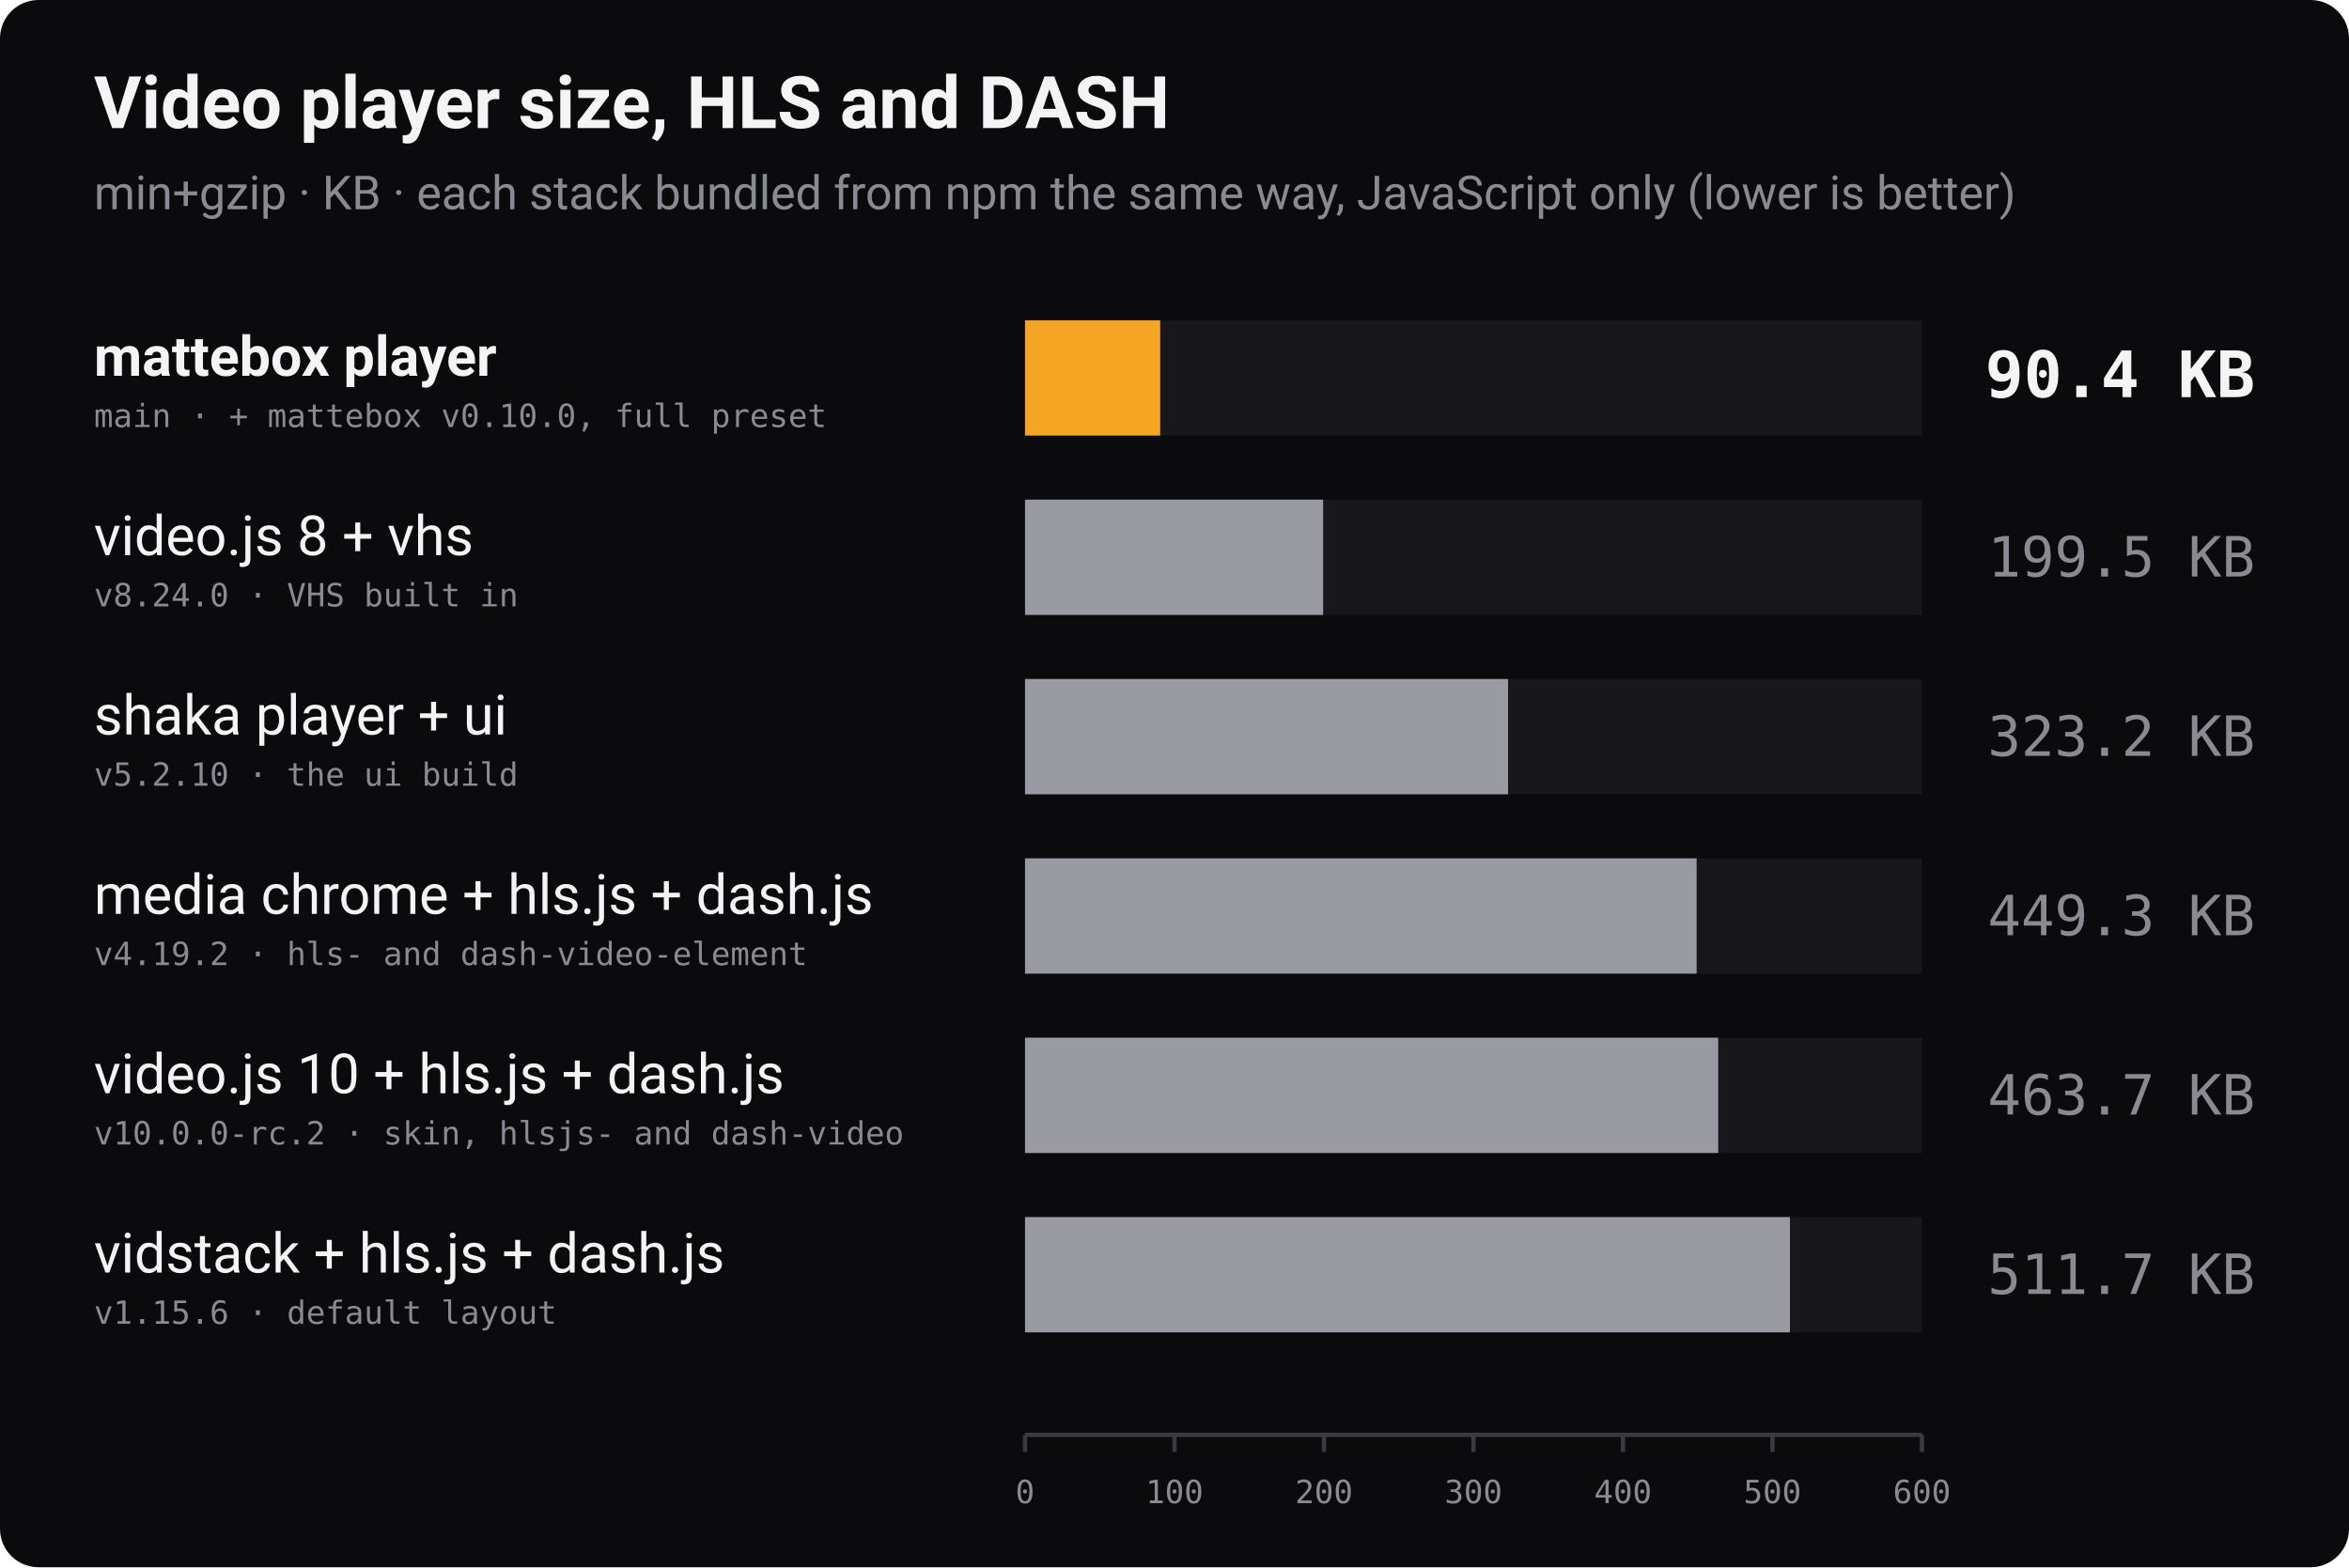
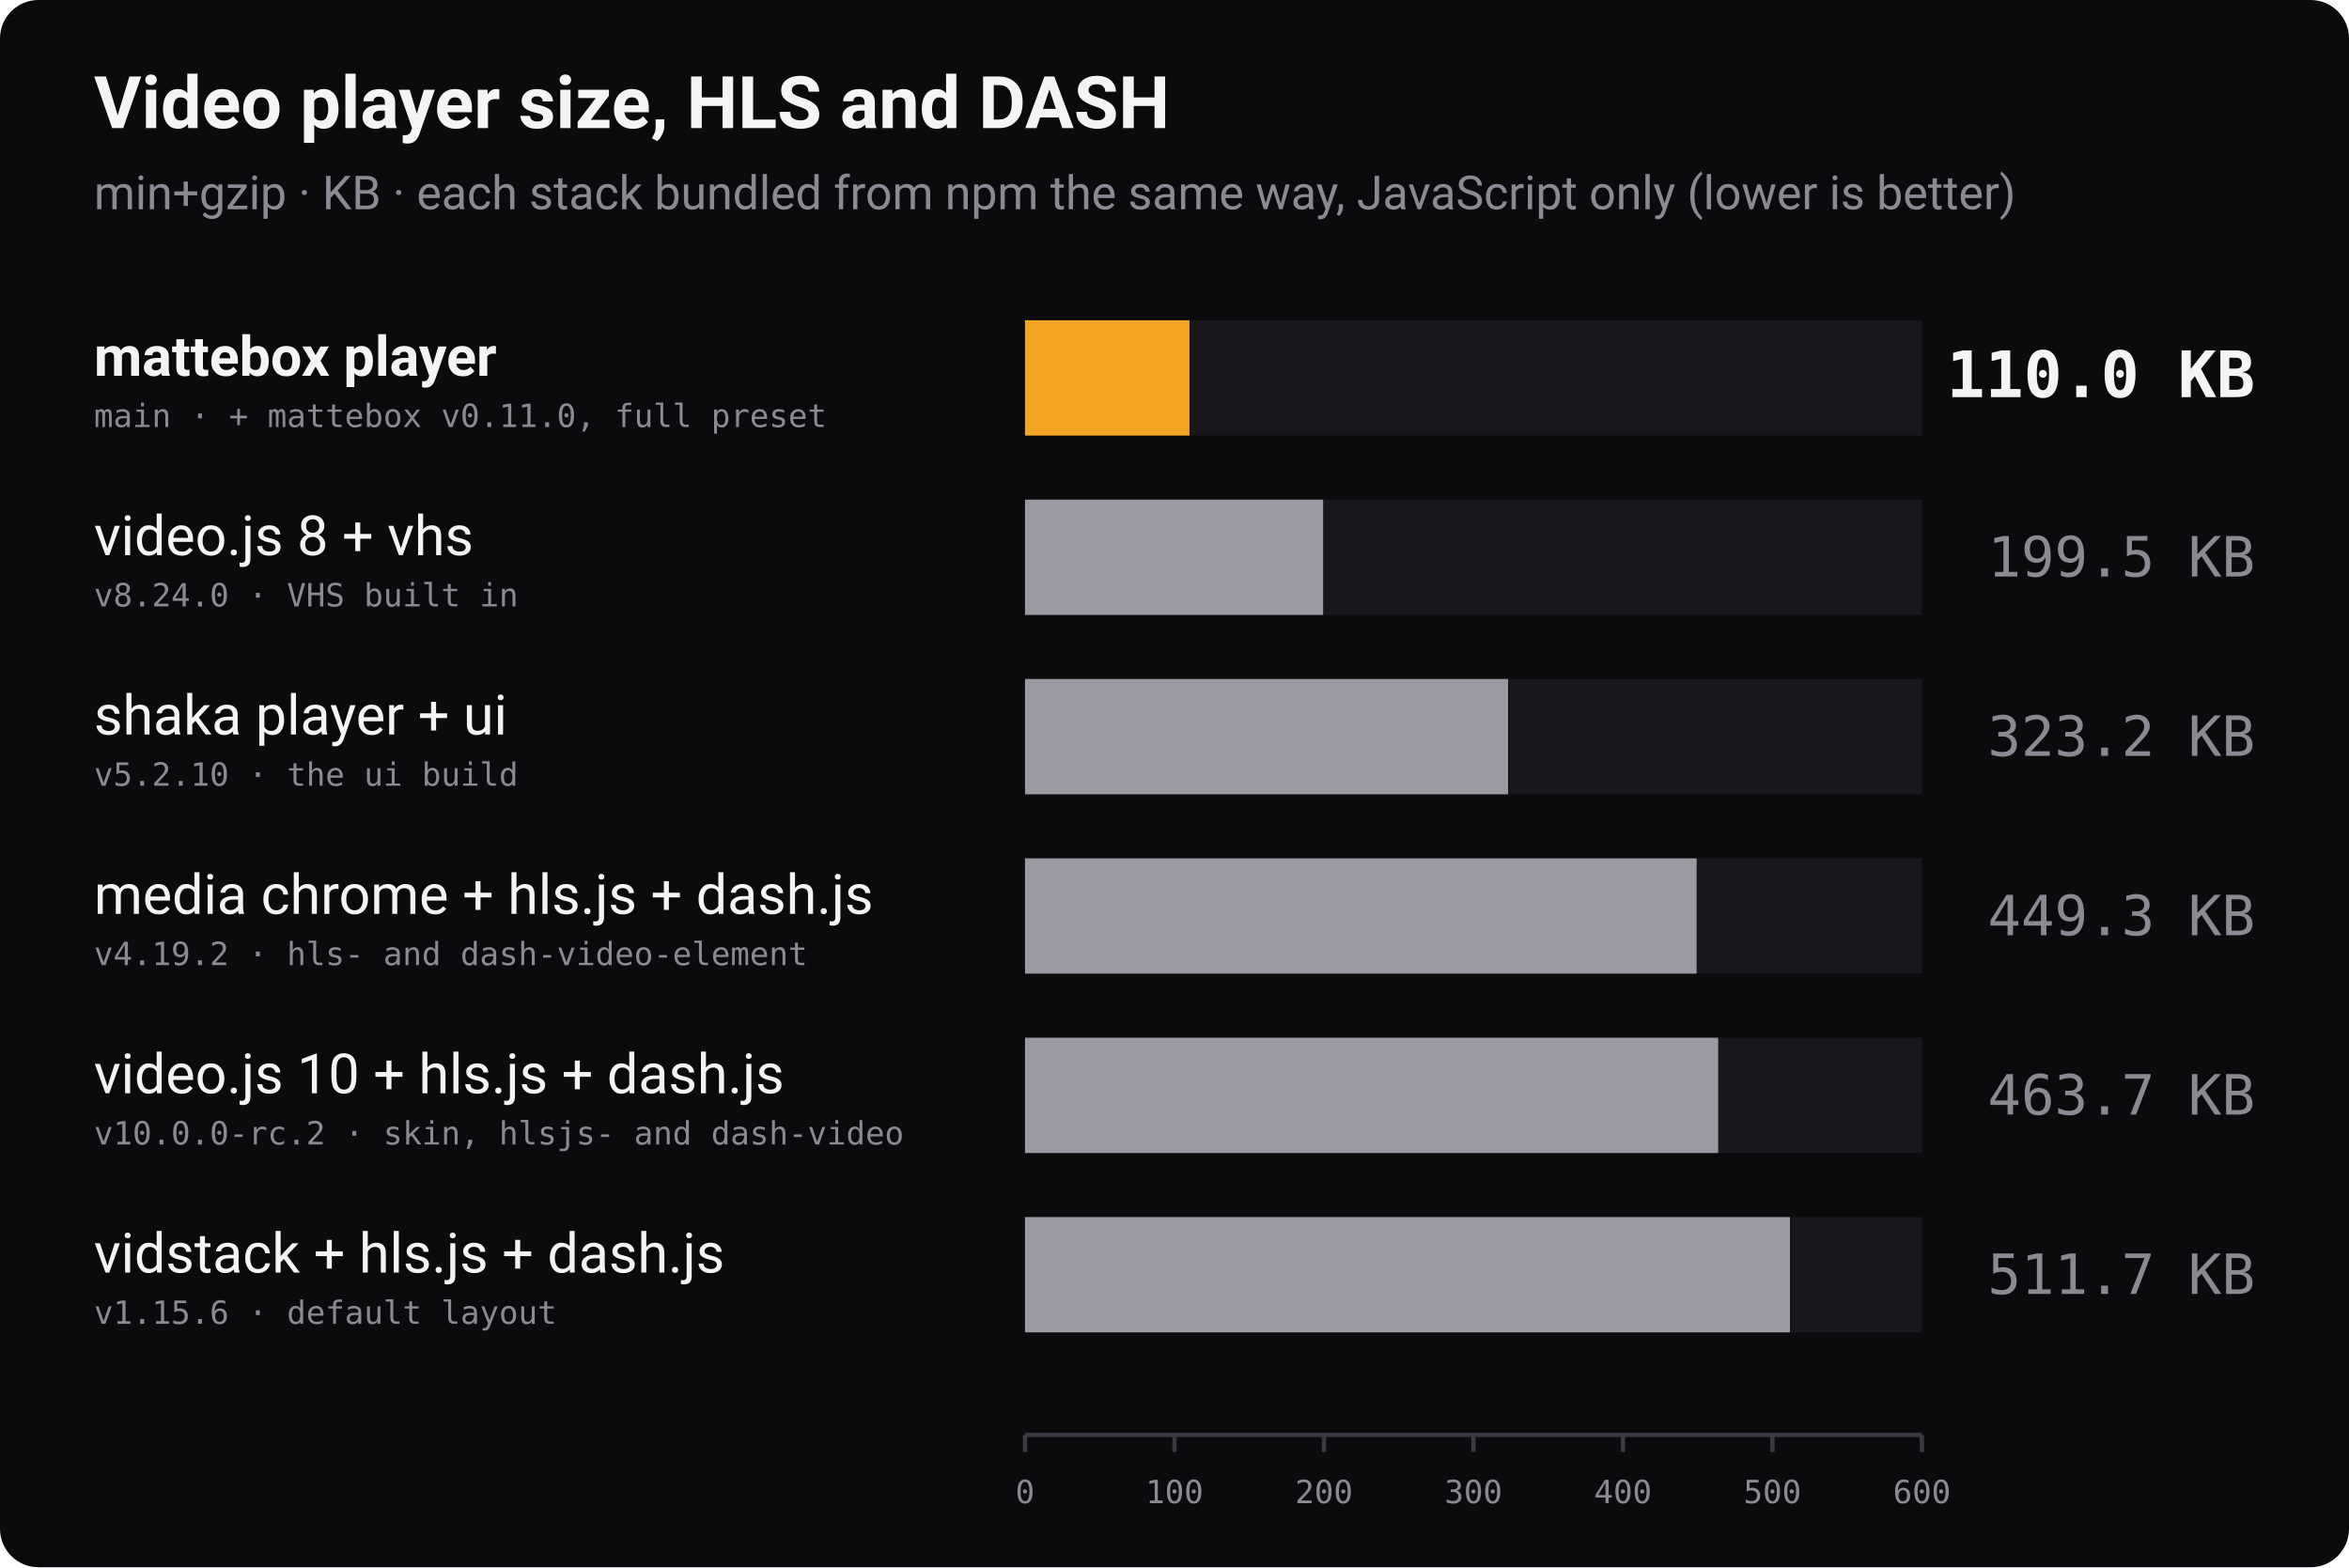
<svg xmlns="http://www.w3.org/2000/svg" width="1100" height="734" viewBox="0 0 1100 734" role="img" aria-label="Bundle size of video players with HLS and DASH playback, min+gzip, lower is better">
  <rect width="1100" height="734" rx="18" fill="#0b0b0d" />
  <text x="44" y="60" font-family="-apple-system, 'Segoe UI', Roboto, Helvetica, Arial, sans-serif" font-size="34" font-weight="700" fill="#f4f4f5">Video player size, HLS and DASH</text>
  <text x="44" y="98" font-family="-apple-system, 'Segoe UI', Roboto, Helvetica, Arial, sans-serif" font-size="22" fill="#8a8a93">min+gzip · KB · each stack bundled from npm the same way, JavaScript only (lower is better)</text>
  <text x="44" y="176" font-family="-apple-system, 'Segoe UI', Roboto, Helvetica, Arial, sans-serif" font-size="26" font-weight="700" fill="#f4f4f5">mattebox player</text>
-   <text x="44" y="200" font-family="ui-monospace, 'SF Mono', Menlo, Consolas, monospace" font-size="15" fill="#8a8a93">main · + mattebox v0.10.0, full preset</text>
+   <text x="44" y="200" font-family="ui-monospace, 'SF Mono', Menlo, Consolas, monospace" font-size="15" fill="#8a8a93">main · + mattebox v0.11.0, full preset</text>
  <rect x="480" y="150" width="420" height="54" fill="#18181c" />
-   <rect x="480" y="150" width="63.3" height="54" fill="#f5a524" />
-   <text x="1056" y="186" text-anchor="end" font-family="ui-monospace, 'SF Mono', Menlo, Consolas, monospace" font-size="30" font-weight="700" fill="#f4f4f5">90.4 KB</text>
+   <rect x="480" y="150" width="77.0" height="54" fill="#f5a524" />
+   <text x="1056" y="186" text-anchor="end" font-family="ui-monospace, 'SF Mono', Menlo, Consolas, monospace" font-size="30" font-weight="700" fill="#f4f4f5">110.0 KB</text>
  <text x="44" y="260" font-family="-apple-system, 'Segoe UI', Roboto, Helvetica, Arial, sans-serif" font-size="26" font-weight="400" fill="#f4f4f5">video.js 8 + vhs</text>
  <text x="44" y="284" font-family="ui-monospace, 'SF Mono', Menlo, Consolas, monospace" font-size="15" fill="#8a8a93">v8.24.0 · VHS built in</text>
  <rect x="480" y="234" width="420" height="54" fill="#18181c" />
  <rect x="480" y="234" width="139.6" height="54" fill="#9a9aa2" />
  <text x="1056" y="270" text-anchor="end" font-family="ui-monospace, 'SF Mono', Menlo, Consolas, monospace" font-size="26" font-weight="400" fill="#8a8a93">199.5 KB</text>
  <text x="44" y="344" font-family="-apple-system, 'Segoe UI', Roboto, Helvetica, Arial, sans-serif" font-size="26" font-weight="400" fill="#f4f4f5">shaka player + ui</text>
  <text x="44" y="368" font-family="ui-monospace, 'SF Mono', Menlo, Consolas, monospace" font-size="15" fill="#8a8a93">v5.2.10 · the ui build</text>
  <rect x="480" y="318" width="420" height="54" fill="#18181c" />
  <rect x="480" y="318" width="226.2" height="54" fill="#9a9aa2" />
  <text x="1056" y="354" text-anchor="end" font-family="ui-monospace, 'SF Mono', Menlo, Consolas, monospace" font-size="26" font-weight="400" fill="#8a8a93">323.2 KB</text>
  <text x="44" y="428" font-family="-apple-system, 'Segoe UI', Roboto, Helvetica, Arial, sans-serif" font-size="26" font-weight="400" fill="#f4f4f5">media chrome + hls.js + dash.js</text>
  <text x="44" y="452" font-family="ui-monospace, 'SF Mono', Menlo, Consolas, monospace" font-size="15" fill="#8a8a93">v4.19.2 · hls- and dash-video-element</text>
  <rect x="480" y="402" width="420" height="54" fill="#18181c" />
  <rect x="480" y="402" width="314.5" height="54" fill="#9a9aa2" />
  <text x="1056" y="438" text-anchor="end" font-family="ui-monospace, 'SF Mono', Menlo, Consolas, monospace" font-size="26" font-weight="400" fill="#8a8a93">449.3 KB</text>
  <text x="44" y="512" font-family="-apple-system, 'Segoe UI', Roboto, Helvetica, Arial, sans-serif" font-size="26" font-weight="400" fill="#f4f4f5">video.js 10 + hls.js + dash.js</text>
  <text x="44" y="536" font-family="ui-monospace, 'SF Mono', Menlo, Consolas, monospace" font-size="15" fill="#8a8a93">v10.0.0-rc.2 · skin, hlsjs- and dash-video</text>
  <rect x="480" y="486" width="420" height="54" fill="#18181c" />
  <rect x="480" y="486" width="324.6" height="54" fill="#9a9aa2" />
  <text x="1056" y="522" text-anchor="end" font-family="ui-monospace, 'SF Mono', Menlo, Consolas, monospace" font-size="26" font-weight="400" fill="#8a8a93">463.7 KB</text>
  <text x="44" y="596" font-family="-apple-system, 'Segoe UI', Roboto, Helvetica, Arial, sans-serif" font-size="26" font-weight="400" fill="#f4f4f5">vidstack + hls.js + dash.js</text>
  <text x="44" y="620" font-family="ui-monospace, 'SF Mono', Menlo, Consolas, monospace" font-size="15" fill="#8a8a93">v1.15.6 · default layout</text>
  <rect x="480" y="570" width="420" height="54" fill="#18181c" />
  <rect x="480" y="570" width="358.2" height="54" fill="#9a9aa2" />
  <text x="1056" y="606" text-anchor="end" font-family="ui-monospace, 'SF Mono', Menlo, Consolas, monospace" font-size="26" font-weight="400" fill="#8a8a93">511.7 KB</text>
  <line x1="480" y1="672" x2="900" y2="672" stroke="#3a3a42" stroke-width="2" />
  <line x1="480.0" y1="672" x2="480.0" y2="680" stroke="#3a3a42" stroke-width="2" />
  <text x="480.0" y="704" text-anchor="middle" font-family="ui-monospace, 'SF Mono', Menlo, Consolas, monospace" font-size="15" fill="#8a8a93">0</text>
  <line x1="550.0" y1="672" x2="550.0" y2="680" stroke="#3a3a42" stroke-width="2" />
  <text x="550.0" y="704" text-anchor="middle" font-family="ui-monospace, 'SF Mono', Menlo, Consolas, monospace" font-size="15" fill="#8a8a93">100</text>
  <line x1="620.0" y1="672" x2="620.0" y2="680" stroke="#3a3a42" stroke-width="2" />
  <text x="620.0" y="704" text-anchor="middle" font-family="ui-monospace, 'SF Mono', Menlo, Consolas, monospace" font-size="15" fill="#8a8a93">200</text>
  <line x1="690.0" y1="672" x2="690.0" y2="680" stroke="#3a3a42" stroke-width="2" />
  <text x="690.0" y="704" text-anchor="middle" font-family="ui-monospace, 'SF Mono', Menlo, Consolas, monospace" font-size="15" fill="#8a8a93">300</text>
  <line x1="760.0" y1="672" x2="760.0" y2="680" stroke="#3a3a42" stroke-width="2" />
  <text x="760.0" y="704" text-anchor="middle" font-family="ui-monospace, 'SF Mono', Menlo, Consolas, monospace" font-size="15" fill="#8a8a93">400</text>
  <line x1="830.0" y1="672" x2="830.0" y2="680" stroke="#3a3a42" stroke-width="2" />
  <text x="830.0" y="704" text-anchor="middle" font-family="ui-monospace, 'SF Mono', Menlo, Consolas, monospace" font-size="15" fill="#8a8a93">500</text>
  <line x1="900.0" y1="672" x2="900.0" y2="680" stroke="#3a3a42" stroke-width="2" />
  <text x="900.0" y="704" text-anchor="middle" font-family="ui-monospace, 'SF Mono', Menlo, Consolas, monospace" font-size="15" fill="#8a8a93">600</text>
</svg>
